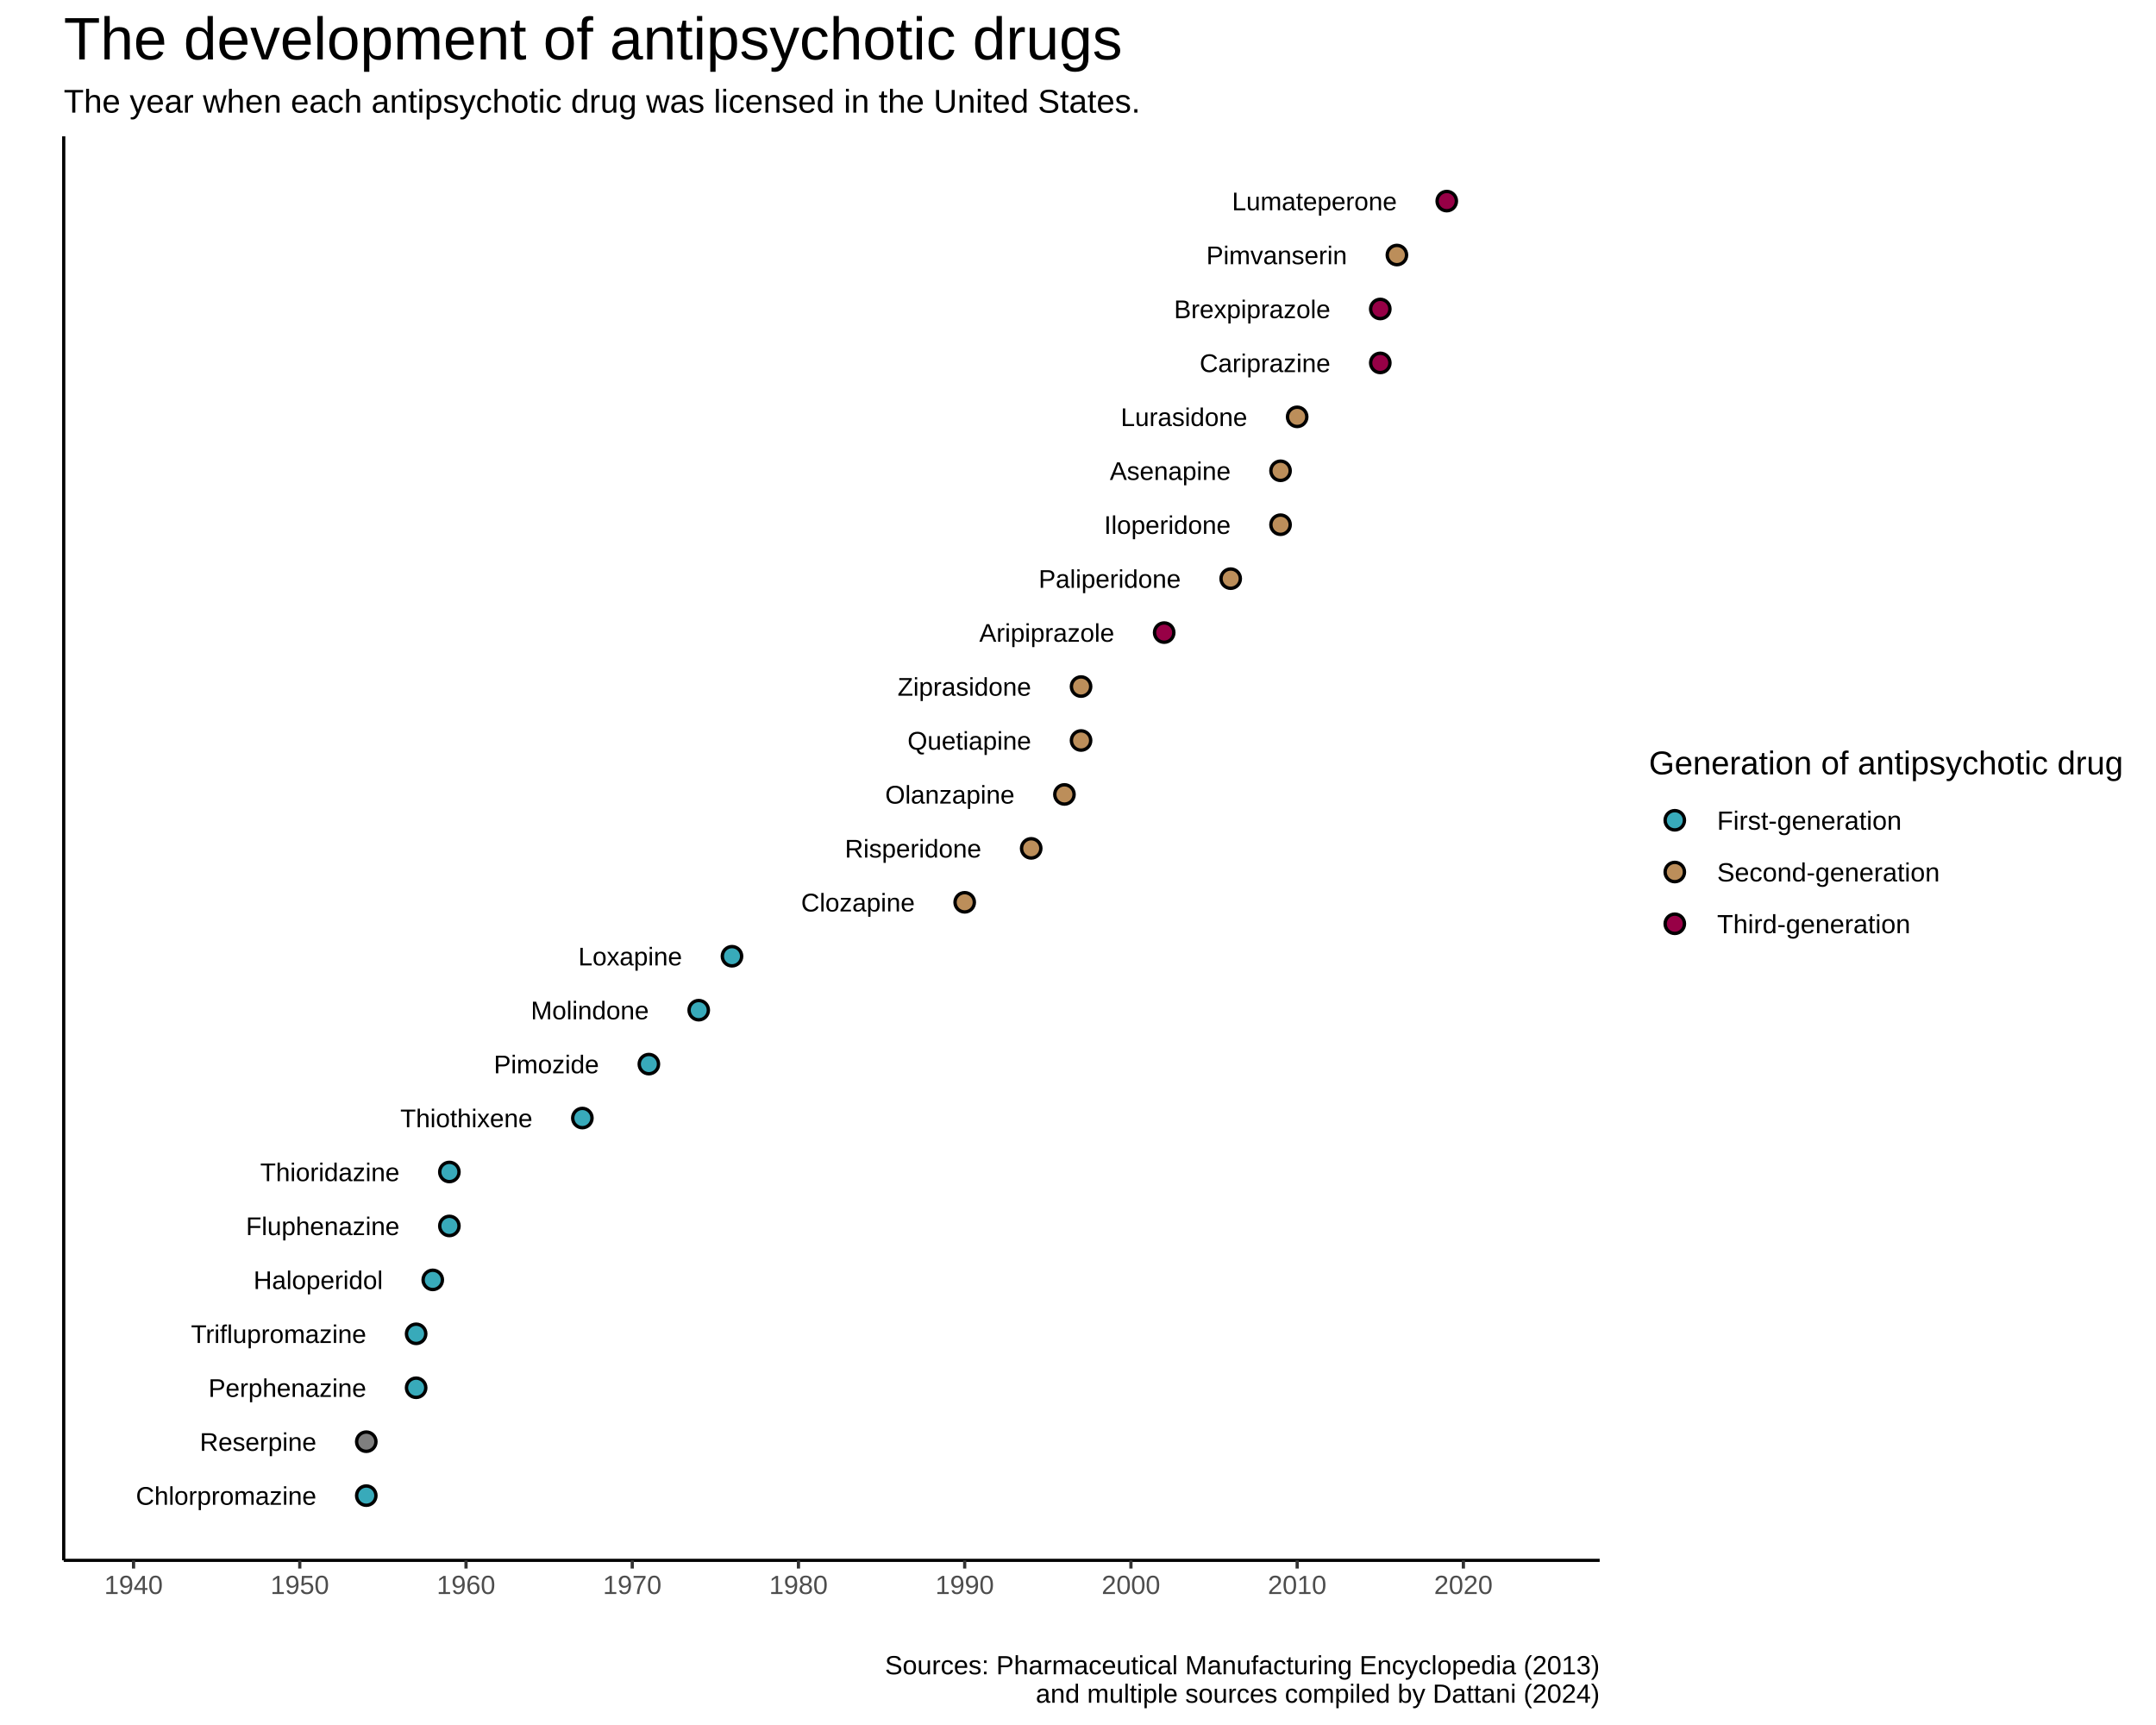
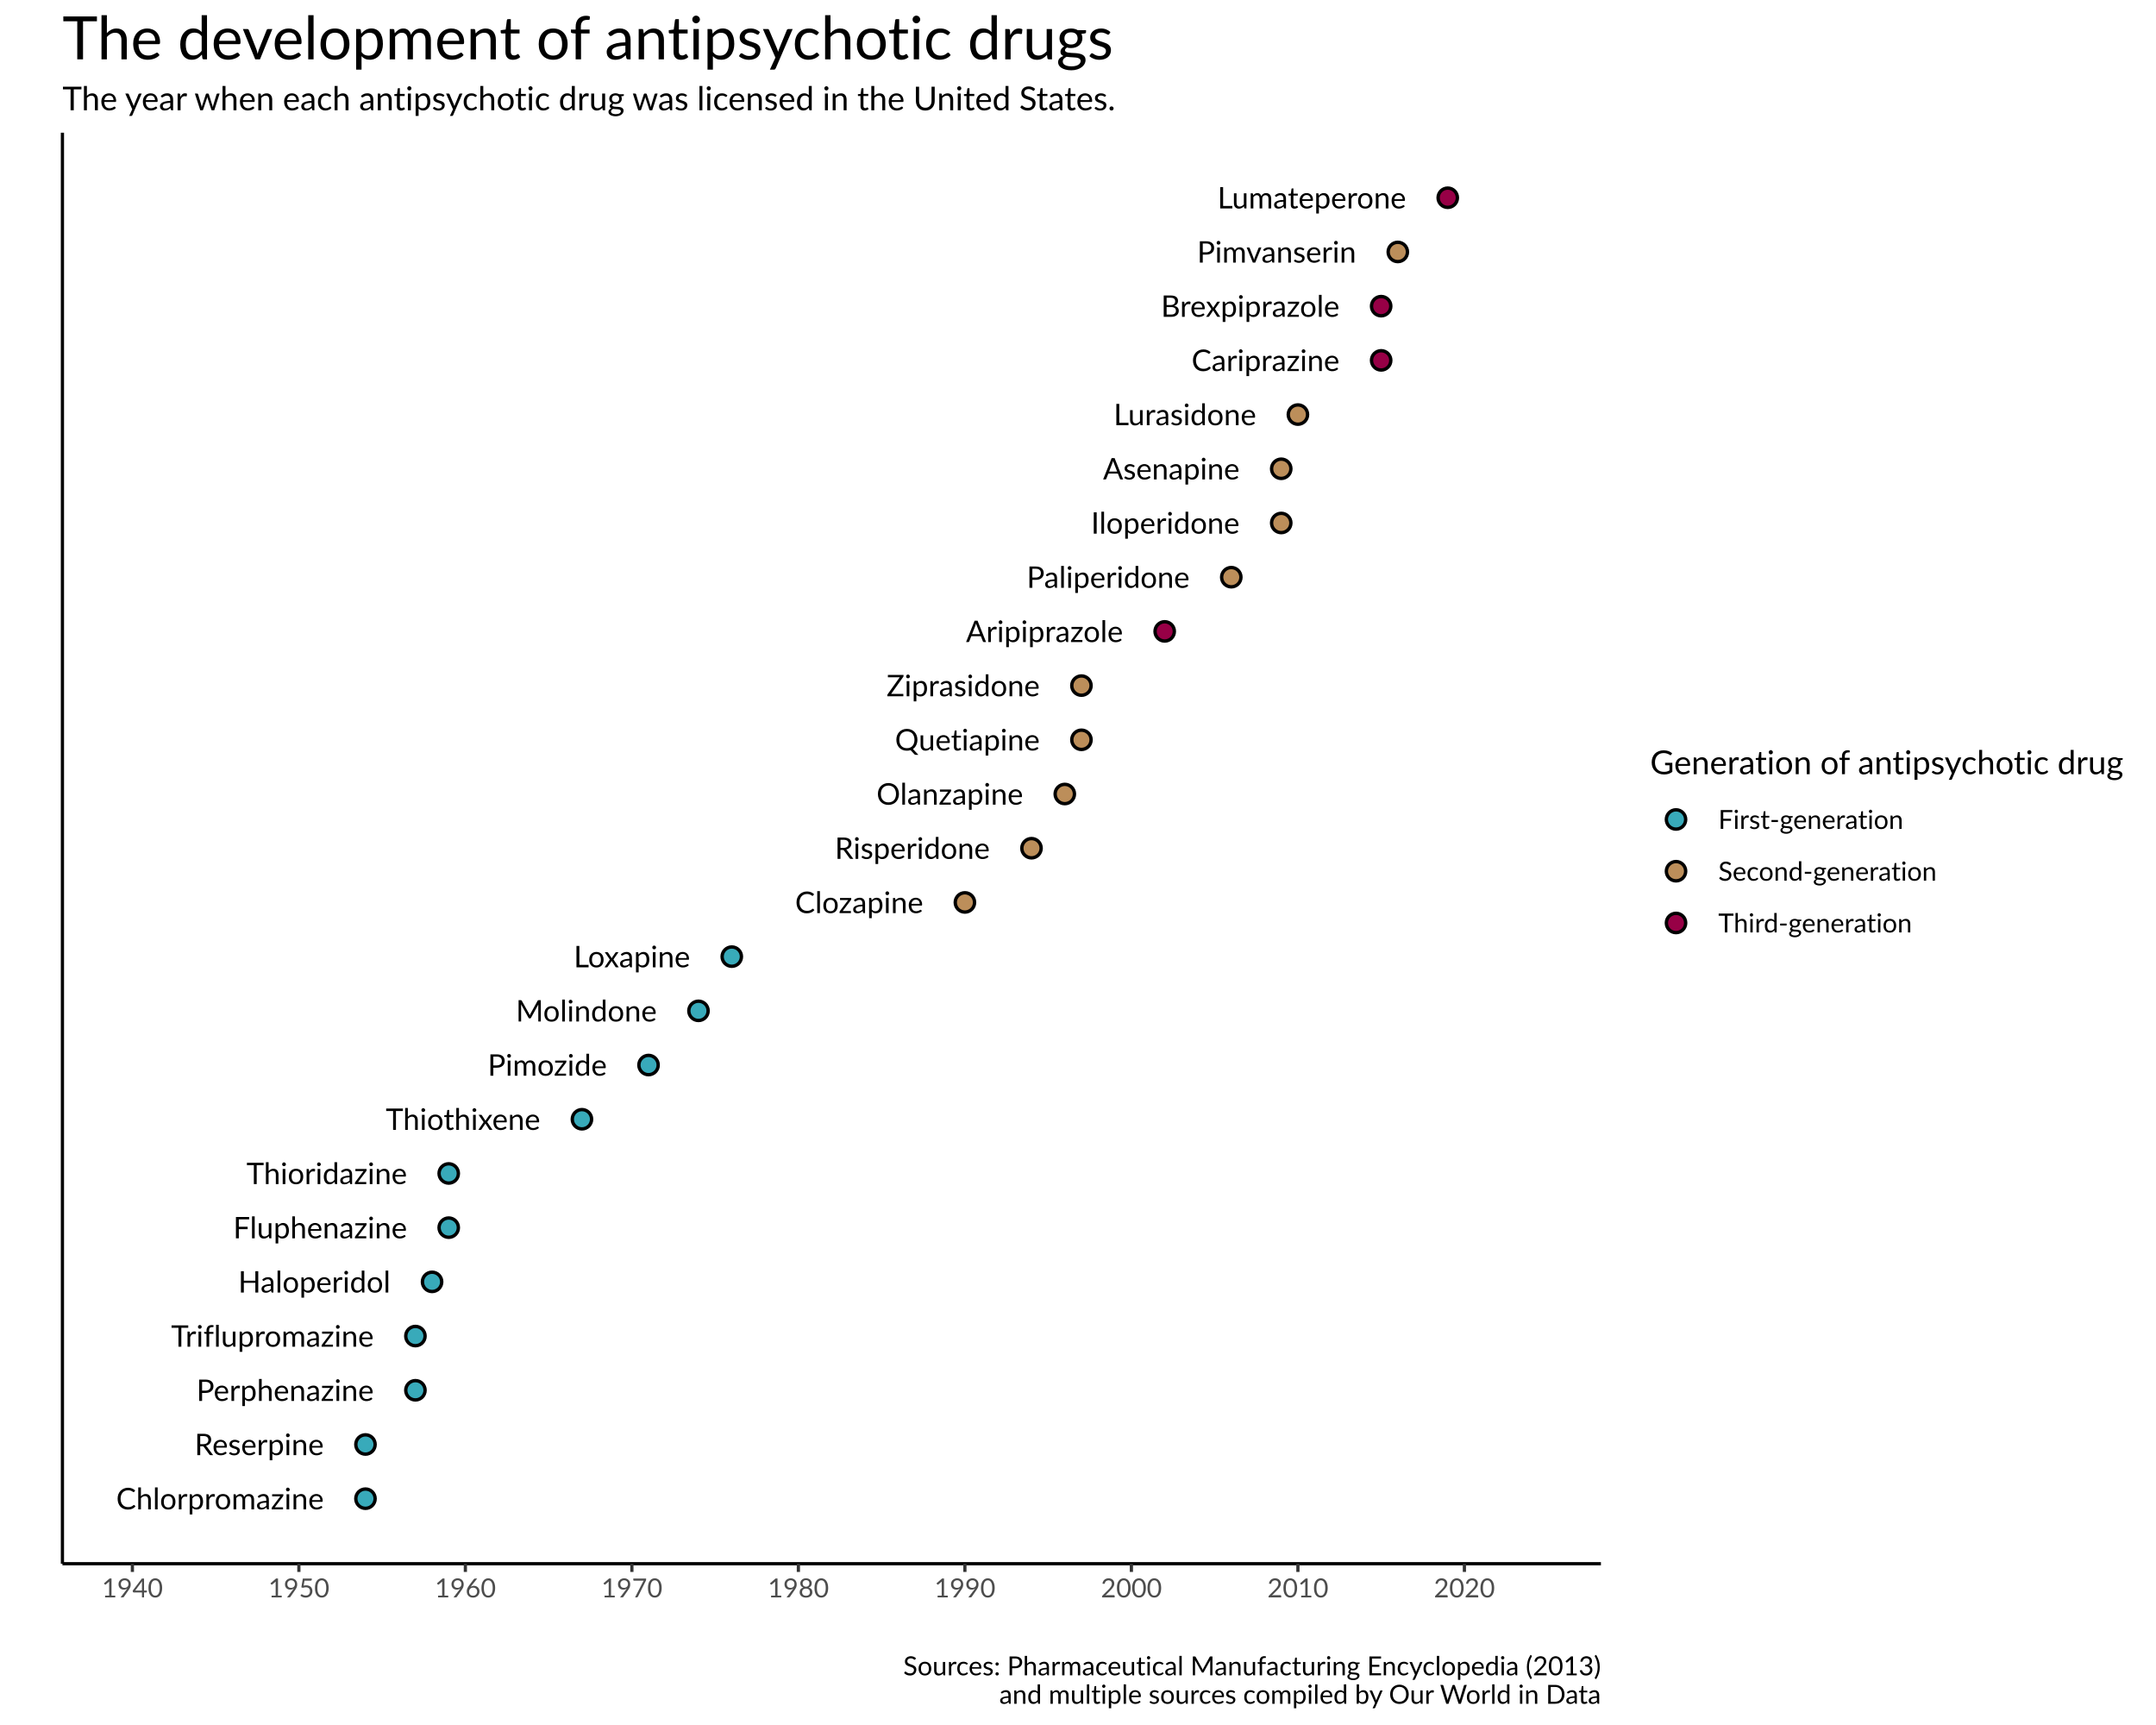
<svg xmlns="http://www.w3.org/2000/svg" class="svglite" width="720.00pt" height="576.00pt" viewBox="0 0 720.00 576.00">
  <defs>
    <style type="text/css">
    .svglite line, .svglite polyline, .svglite polygon, .svglite path, .svglite rect, .svglite circle {
      fill: none;
      stroke: #000000;
      stroke-linecap: round;
      stroke-linejoin: round;
      stroke-miterlimit: 10.00;
    }
    .svglite text {
      white-space: pre;
    }
  </style>
  </defs>
  <rect width="100%" height="100%" style="stroke: none; fill: #FFFFFF;" />
  <defs>
    <clipPath id="cpMC4wMHw3MjAuMDB8MC4wMHw1NzYuMDA=">
      <rect x="0.00" y="0.00" width="720.00" height="576.00" />
    </clipPath>
  </defs>
  <g clip-path="url(#cpMC4wMHw3MjAuMDB8MC4wMHw1NzYuMDA=)">
    <rect x="0.00" y="0.00" width="720.00" height="576.00" style="stroke-width: 1.07; stroke: #FFFFFF; fill: #FFFFFF;" />
  </g>
  <defs>
-     <clipPath id="cpMjEuMjh8NTM0LjIyfDQ1LjUzfDUyMS4wMg==">
-       <rect x="21.28" y="45.53" width="512.94" height="475.49" />
+     <clipPath id="cpMjAuODV8NTM0LjYzfDQ0LjMxfDUyMi4xNQ==">
+       <rect x="20.85" y="44.31" width="513.78" height="477.84" />
    </clipPath>
  </defs>
-   <g clip-path="url(#cpMjEuMjh8NTM0LjIyfDQ1LjUzfDUyMS4wMg==)">
-     <rect x="21.28" y="45.53" width="512.94" height="475.49" style="stroke-width: 1.07; stroke: none; fill: #FFFFFF;" />
-     <circle cx="122.32" cy="499.41" r="3.23" style="stroke-width: 1.13; fill: #38AABA;" />
-     <circle cx="122.32" cy="481.40" r="3.23" style="stroke-width: 1.13; fill: #7F7F7F;" />
-     <circle cx="138.97" cy="463.39" r="3.23" style="stroke-width: 1.13; fill: #38AABA;" />
-     <circle cx="138.97" cy="445.38" r="3.23" style="stroke-width: 1.13; fill: #38AABA;" />
-     <circle cx="144.52" cy="427.37" r="3.23" style="stroke-width: 1.13; fill: #38AABA;" />
-     <circle cx="150.07" cy="409.36" r="3.23" style="stroke-width: 1.13; fill: #38AABA;" />
-     <circle cx="150.07" cy="391.34" r="3.23" style="stroke-width: 1.13; fill: #38AABA;" />
-     <circle cx="194.48" cy="373.33" r="3.23" style="stroke-width: 1.13; fill: #38AABA;" />
-     <circle cx="216.69" cy="355.32" r="3.23" style="stroke-width: 1.13; fill: #38AABA;" />
-     <circle cx="233.34" cy="337.31" r="3.23" style="stroke-width: 1.13; fill: #38AABA;" />
-     <circle cx="244.45" cy="319.30" r="3.23" style="stroke-width: 1.13; fill: #38AABA;" />
-     <circle cx="322.16" cy="301.29" r="3.23" style="stroke-width: 1.13; fill: #BC8E5A;" />
-     <circle cx="344.37" cy="283.28" r="3.23" style="stroke-width: 1.13; fill: #BC8E5A;" />
-     <circle cx="355.47" cy="265.27" r="3.23" style="stroke-width: 1.13; fill: #BC8E5A;" />
-     <circle cx="361.02" cy="247.26" r="3.23" style="stroke-width: 1.13; fill: #BC8E5A;" />
-     <circle cx="361.02" cy="229.25" r="3.23" style="stroke-width: 1.13; fill: #BC8E5A;" />
-     <circle cx="388.78" cy="211.23" r="3.23" style="stroke-width: 1.13; fill: #970046;" />
-     <circle cx="410.99" cy="193.22" r="3.23" style="stroke-width: 1.13; fill: #BC8E5A;" />
-     <circle cx="427.64" cy="175.21" r="3.23" style="stroke-width: 1.13; fill: #BC8E5A;" />
-     <circle cx="427.64" cy="157.20" r="3.23" style="stroke-width: 1.13; fill: #BC8E5A;" />
-     <circle cx="433.19" cy="139.19" r="3.23" style="stroke-width: 1.13; fill: #BC8E5A;" />
-     <circle cx="460.95" cy="121.18" r="3.23" style="stroke-width: 1.13; fill: #970046;" />
-     <circle cx="460.95" cy="103.17" r="3.23" style="stroke-width: 1.13; fill: #970046;" />
-     <circle cx="466.50" cy="85.16" r="3.23" style="stroke-width: 1.13; fill: #BC8E5A;" />
-     <circle cx="483.15" cy="67.15" r="3.23" style="stroke-width: 1.13; fill: #970046;" />
-     <text x="105.66" y="502.47" text-anchor="end" style="font-size: 8.54px; font-family: &quot;Arial&quot;;" textLength="60.22px" lengthAdjust="spacingAndGlyphs">Chlorpromazine</text>
-     <text x="105.66" y="484.46" text-anchor="end" style="font-size: 8.54px; font-family: &quot;Arial&quot;;" textLength="38.89px" lengthAdjust="spacingAndGlyphs">Reserpine</text>
-     <text x="122.32" y="466.45" text-anchor="end" style="font-size: 8.54px; font-family: &quot;Arial&quot;;" textLength="52.65px" lengthAdjust="spacingAndGlyphs">Perphenazine</text>
-     <text x="122.32" y="448.44" text-anchor="end" style="font-size: 8.54px; font-family: &quot;Arial&quot;;" textLength="58.79px" lengthAdjust="spacingAndGlyphs">Triflupromazine</text>
-     <text x="127.87" y="430.43" text-anchor="end" style="font-size: 8.54px; font-family: &quot;Arial&quot;;" textLength="43.16px" lengthAdjust="spacingAndGlyphs">Haloperidol</text>
-     <text x="133.42" y="412.42" text-anchor="end" style="font-size: 8.54px; font-family: &quot;Arial&quot;;" textLength="51.22px" lengthAdjust="spacingAndGlyphs">Fluphenazine</text>
-     <text x="133.42" y="394.40" text-anchor="end" style="font-size: 8.54px; font-family: &quot;Arial&quot;;" textLength="46.47px" lengthAdjust="spacingAndGlyphs">Thioridazine</text>
-     <text x="177.83" y="376.39" text-anchor="end" style="font-size: 8.54px; font-family: &quot;Arial&quot;;" textLength="44.10px" lengthAdjust="spacingAndGlyphs">Thiothixene</text>
-     <text x="200.04" y="358.38" text-anchor="end" style="font-size: 8.54px; font-family: &quot;Arial&quot;;" textLength="35.08px" lengthAdjust="spacingAndGlyphs">Pimozide</text>
-     <text x="216.69" y="340.37" text-anchor="end" style="font-size: 8.54px; font-family: &quot;Arial&quot;;" textLength="39.36px" lengthAdjust="spacingAndGlyphs">Molindone</text>
-     <text x="227.79" y="322.36" text-anchor="end" style="font-size: 8.54px; font-family: &quot;Arial&quot;;" textLength="34.62px" lengthAdjust="spacingAndGlyphs">Loxapine</text>
-     <text x="305.51" y="304.35" text-anchor="end" style="font-size: 8.54px; font-family: &quot;Arial&quot;;" textLength="37.94px" lengthAdjust="spacingAndGlyphs">Clozapine</text>
-     <text x="327.72" y="286.34" text-anchor="end" style="font-size: 8.54px; font-family: &quot;Arial&quot;;" textLength="45.53px" lengthAdjust="spacingAndGlyphs">Risperidone</text>
-     <text x="338.82" y="268.33" text-anchor="end" style="font-size: 8.54px; font-family: &quot;Arial&quot;;" textLength="43.16px" lengthAdjust="spacingAndGlyphs">Olanzapine</text>
-     <text x="344.37" y="250.32" text-anchor="end" style="font-size: 8.54px; font-family: &quot;Arial&quot;;" textLength="41.26px" lengthAdjust="spacingAndGlyphs">Quetiapine</text>
-     <text x="344.37" y="232.31" text-anchor="end" style="font-size: 8.54px; font-family: &quot;Arial&quot;;" textLength="44.58px" lengthAdjust="spacingAndGlyphs">Ziprasidone</text>
-     <text x="372.13" y="214.29" text-anchor="end" style="font-size: 8.54px; font-family: &quot;Arial&quot;;" textLength="45.04px" lengthAdjust="spacingAndGlyphs">Aripiprazole</text>
-     <text x="394.33" y="196.28" text-anchor="end" style="font-size: 8.54px; font-family: &quot;Arial&quot;;" textLength="47.43px" lengthAdjust="spacingAndGlyphs">Paliperidone</text>
-     <text x="410.99" y="178.27" text-anchor="end" style="font-size: 8.54px; font-family: &quot;Arial&quot;;" textLength="42.21px" lengthAdjust="spacingAndGlyphs">Iloperidone</text>
-     <text x="410.99" y="160.26" text-anchor="end" style="font-size: 8.54px; font-family: &quot;Arial&quot;;" textLength="40.31px" lengthAdjust="spacingAndGlyphs">Asenapine</text>
-     <text x="416.54" y="142.25" text-anchor="end" style="font-size: 8.54px; font-family: &quot;Arial&quot;;" textLength="42.21px" lengthAdjust="spacingAndGlyphs">Lurasidone</text>
-     <text x="444.29" y="124.24" text-anchor="end" style="font-size: 8.54px; font-family: &quot;Arial&quot;;" textLength="43.62px" lengthAdjust="spacingAndGlyphs">Cariprazine</text>
-     <text x="444.29" y="106.23" text-anchor="end" style="font-size: 8.54px; font-family: &quot;Arial&quot;;" textLength="52.16px" lengthAdjust="spacingAndGlyphs">Brexpiprazole</text>
-     <text x="449.84" y="88.22" text-anchor="end" style="font-size: 8.54px; font-family: &quot;Arial&quot;;" textLength="46.93px" lengthAdjust="spacingAndGlyphs">Pimvanserin</text>
-     <text x="466.50" y="70.21" text-anchor="end" style="font-size: 8.54px; font-family: &quot;Arial&quot;;" textLength="55.02px" lengthAdjust="spacingAndGlyphs">Lumateperone</text>
+   <g clip-path="url(#cpMjAuODV8NTM0LjYzfDQ0LjMxfDUyMi4xNQ==)">
+     <rect x="20.85" y="44.31" width="513.78" height="477.84" style="stroke-width: 1.07; stroke: none; fill: #FFFFFF;" />
+     <circle cx="122.05" cy="500.43" r="3.23" style="stroke-width: 1.13; fill: #38AABA;" />
+     <circle cx="122.05" cy="482.33" r="3.23" style="stroke-width: 1.13; fill: #38AABA;" />
+     <circle cx="138.73" cy="464.23" r="3.23" style="stroke-width: 1.13; fill: #38AABA;" />
+     <circle cx="138.73" cy="446.13" r="3.23" style="stroke-width: 1.13; fill: #38AABA;" />
+     <circle cx="144.29" cy="428.03" r="3.23" style="stroke-width: 1.13; fill: #38AABA;" />
+     <circle cx="149.85" cy="409.93" r="3.23" style="stroke-width: 1.13; fill: #38AABA;" />
+     <circle cx="149.85" cy="391.83" r="3.23" style="stroke-width: 1.13; fill: #38AABA;" />
+     <circle cx="194.34" cy="373.73" r="3.23" style="stroke-width: 1.13; fill: #38AABA;" />
+     <circle cx="216.58" cy="355.63" r="3.23" style="stroke-width: 1.13; fill: #38AABA;" />
+     <circle cx="233.26" cy="337.53" r="3.23" style="stroke-width: 1.13; fill: #38AABA;" />
+     <circle cx="244.38" cy="319.43" r="3.23" style="stroke-width: 1.13; fill: #38AABA;" />
+     <circle cx="322.23" cy="301.33" r="3.23" style="stroke-width: 1.13; fill: #BC8E5A;" />
+     <circle cx="344.47" cy="283.23" r="3.23" style="stroke-width: 1.13; fill: #BC8E5A;" />
+     <circle cx="355.59" cy="265.13" r="3.23" style="stroke-width: 1.13; fill: #BC8E5A;" />
+     <circle cx="361.15" cy="247.03" r="3.23" style="stroke-width: 1.13; fill: #BC8E5A;" />
+     <circle cx="361.15" cy="228.93" r="3.23" style="stroke-width: 1.13; fill: #BC8E5A;" />
+     <circle cx="388.95" cy="210.83" r="3.23" style="stroke-width: 1.13; fill: #970046;" />
+     <circle cx="411.19" cy="192.73" r="3.23" style="stroke-width: 1.13; fill: #BC8E5A;" />
+     <circle cx="427.87" cy="174.63" r="3.23" style="stroke-width: 1.13; fill: #BC8E5A;" />
+     <circle cx="427.87" cy="156.53" r="3.23" style="stroke-width: 1.13; fill: #BC8E5A;" />
+     <circle cx="433.44" cy="138.43" r="3.23" style="stroke-width: 1.13; fill: #BC8E5A;" />
+     <circle cx="461.24" cy="120.33" r="3.23" style="stroke-width: 1.13; fill: #970046;" />
+     <circle cx="461.24" cy="102.23" r="3.23" style="stroke-width: 1.13; fill: #970046;" />
+     <circle cx="466.80" cy="84.13" r="3.23" style="stroke-width: 1.13; fill: #BC8E5A;" />
+     <circle cx="483.48" cy="66.03" r="3.23" style="stroke-width: 1.13; fill: #970046;" />
+     <text x="108.15" y="503.99" text-anchor="end" style="font-size: 9.96px; font-family: &quot;Lato&quot;;" textLength="70.57px" lengthAdjust="spacingAndGlyphs">Chlorpromazine</text>
+     <text x="108.15" y="485.89" text-anchor="end" style="font-size: 9.96px; font-family: &quot;Lato&quot;;" textLength="43.95px" lengthAdjust="spacingAndGlyphs">Reserpine</text>
+     <text x="124.83" y="467.79" text-anchor="end" style="font-size: 9.96px; font-family: &quot;Lato&quot;;" textLength="60.00px" lengthAdjust="spacingAndGlyphs">Perphenazine</text>
+     <text x="124.83" y="449.69" text-anchor="end" style="font-size: 9.96px; font-family: &quot;Lato&quot;;" textLength="70.00px" lengthAdjust="spacingAndGlyphs">Triflupromazine</text>
+     <text x="130.39" y="431.59" text-anchor="end" style="font-size: 9.96px; font-family: &quot;Lato&quot;;" textLength="51.56px" lengthAdjust="spacingAndGlyphs">Haloperidol</text>
+     <text x="135.95" y="413.49" text-anchor="end" style="font-size: 9.96px; font-family: &quot;Lato&quot;;" textLength="58.41px" lengthAdjust="spacingAndGlyphs">Fluphenazine</text>
+     <text x="135.95" y="395.39" text-anchor="end" style="font-size: 9.96px; font-family: &quot;Lato&quot;;" textLength="54.53px" lengthAdjust="spacingAndGlyphs">Thioridazine</text>
+     <text x="180.44" y="377.29" text-anchor="end" style="font-size: 9.96px; font-family: &quot;Lato&quot;;" textLength="52.24px" lengthAdjust="spacingAndGlyphs">Thiothixene</text>
+     <text x="202.68" y="359.19" text-anchor="end" style="font-size: 9.96px; font-family: &quot;Lato&quot;;" textLength="40.25px" lengthAdjust="spacingAndGlyphs">Pimozide</text>
+     <text x="219.36" y="341.09" text-anchor="end" style="font-size: 9.96px; font-family: &quot;Lato&quot;;" textLength="47.15px" lengthAdjust="spacingAndGlyphs">Molindone</text>
+     <text x="230.48" y="322.99" text-anchor="end" style="font-size: 9.96px; font-family: &quot;Lato&quot;;" textLength="39.49px" lengthAdjust="spacingAndGlyphs">Loxapine</text>
+     <text x="308.33" y="304.89" text-anchor="end" style="font-size: 9.96px; font-family: &quot;Lato&quot;;" textLength="43.32px" lengthAdjust="spacingAndGlyphs">Clozapine</text>
+     <text x="330.57" y="286.79" text-anchor="end" style="font-size: 9.96px; font-family: &quot;Lato&quot;;" textLength="52.38px" lengthAdjust="spacingAndGlyphs">Risperidone</text>
+     <text x="341.69" y="268.69" text-anchor="end" style="font-size: 9.96px; font-family: &quot;Lato&quot;;" textLength="49.49px" lengthAdjust="spacingAndGlyphs">Olanzapine</text>
+     <text x="347.25" y="250.59" text-anchor="end" style="font-size: 9.96px; font-family: &quot;Lato&quot;;" textLength="48.77px" lengthAdjust="spacingAndGlyphs">Quetiapine</text>
+     <text x="347.25" y="232.49" text-anchor="end" style="font-size: 9.96px; font-family: &quot;Lato&quot;;" textLength="52.01px" lengthAdjust="spacingAndGlyphs">Ziprasidone</text>
+     <text x="375.05" y="214.39" text-anchor="end" style="font-size: 9.96px; font-family: &quot;Lato&quot;;" textLength="53.81px" lengthAdjust="spacingAndGlyphs">Aripiprazole</text>
+     <text x="397.29" y="196.29" text-anchor="end" style="font-size: 9.96px; font-family: &quot;Lato&quot;;" textLength="55.32px" lengthAdjust="spacingAndGlyphs">Paliperidone</text>
+     <text x="413.97" y="178.19" text-anchor="end" style="font-size: 9.96px; font-family: &quot;Lato&quot;;" textLength="50.23px" lengthAdjust="spacingAndGlyphs">Iloperidone</text>
+     <text x="413.97" y="160.09" text-anchor="end" style="font-size: 9.96px; font-family: &quot;Lato&quot;;" textLength="45.66px" lengthAdjust="spacingAndGlyphs">Asenapine</text>
+     <text x="419.53" y="141.99" text-anchor="end" style="font-size: 9.96px; font-family: &quot;Lato&quot;;" textLength="48.41px" lengthAdjust="spacingAndGlyphs">Lurasidone</text>
+     <text x="447.34" y="123.89" text-anchor="end" style="font-size: 9.96px; font-family: &quot;Lato&quot;;" textLength="50.86px" lengthAdjust="spacingAndGlyphs">Cariprazine</text>
+     <text x="447.34" y="105.79" text-anchor="end" style="font-size: 9.96px; font-family: &quot;Lato&quot;;" textLength="61.16px" lengthAdjust="spacingAndGlyphs">Brexpiprazole</text>
+     <text x="452.90" y="87.69" text-anchor="end" style="font-size: 9.96px; font-family: &quot;Lato&quot;;" textLength="54.09px" lengthAdjust="spacingAndGlyphs">Pimvanserin</text>
+     <text x="469.58" y="69.59" text-anchor="end" style="font-size: 9.96px; font-family: &quot;Lato&quot;;" textLength="63.77px" lengthAdjust="spacingAndGlyphs">Lumateperone</text>
  </g>
  <g clip-path="url(#cpMC4wMHw3MjAuMDB8MC4wMHw1NzYuMDA=)">
-     <polyline points="21.28,521.02 21.28,45.53 " style="stroke-width: 1.07; stroke-linecap: butt;" />
-     <polyline points="21.28,521.02 534.22,521.02 " style="stroke-width: 1.07; stroke-linecap: butt;" />
-     <polyline points="44.60,523.76 44.60,521.02 " style="stroke-width: 1.07; stroke: #333333; stroke-linecap: butt;" />
-     <polyline points="100.11,523.76 100.11,521.02 " style="stroke-width: 1.07; stroke: #333333; stroke-linecap: butt;" />
-     <polyline points="155.63,523.76 155.63,521.02 " style="stroke-width: 1.07; stroke: #333333; stroke-linecap: butt;" />
-     <polyline points="211.14,523.76 211.14,521.02 " style="stroke-width: 1.07; stroke: #333333; stroke-linecap: butt;" />
-     <polyline points="266.65,523.76 266.65,521.02 " style="stroke-width: 1.07; stroke: #333333; stroke-linecap: butt;" />
-     <polyline points="322.16,523.76 322.16,521.02 " style="stroke-width: 1.07; stroke: #333333; stroke-linecap: butt;" />
-     <polyline points="377.68,523.76 377.68,521.02 " style="stroke-width: 1.07; stroke: #333333; stroke-linecap: butt;" />
-     <polyline points="433.19,523.76 433.19,521.02 " style="stroke-width: 1.07; stroke: #333333; stroke-linecap: butt;" />
-     <polyline points="488.70,523.76 488.70,521.02 " style="stroke-width: 1.07; stroke: #333333; stroke-linecap: butt;" />
-     <text x="44.60" y="532.26" text-anchor="middle" style="font-size: 8.80px;fill: #4D4D4D; font-family: &quot;Arial&quot;;" textLength="19.58px" lengthAdjust="spacingAndGlyphs">1940</text>
-     <text x="100.11" y="532.26" text-anchor="middle" style="font-size: 8.80px;fill: #4D4D4D; font-family: &quot;Arial&quot;;" textLength="19.58px" lengthAdjust="spacingAndGlyphs">1950</text>
-     <text x="155.63" y="532.26" text-anchor="middle" style="font-size: 8.80px;fill: #4D4D4D; font-family: &quot;Arial&quot;;" textLength="19.58px" lengthAdjust="spacingAndGlyphs">1960</text>
-     <text x="211.14" y="532.26" text-anchor="middle" style="font-size: 8.80px;fill: #4D4D4D; font-family: &quot;Arial&quot;;" textLength="19.58px" lengthAdjust="spacingAndGlyphs">1970</text>
-     <text x="266.65" y="532.26" text-anchor="middle" style="font-size: 8.80px;fill: #4D4D4D; font-family: &quot;Arial&quot;;" textLength="19.58px" lengthAdjust="spacingAndGlyphs">1980</text>
-     <text x="322.16" y="532.26" text-anchor="middle" style="font-size: 8.80px;fill: #4D4D4D; font-family: &quot;Arial&quot;;" textLength="19.58px" lengthAdjust="spacingAndGlyphs">1990</text>
-     <text x="377.68" y="532.26" text-anchor="middle" style="font-size: 8.80px;fill: #4D4D4D; font-family: &quot;Arial&quot;;" textLength="19.58px" lengthAdjust="spacingAndGlyphs">2000</text>
-     <text x="433.19" y="532.26" text-anchor="middle" style="font-size: 8.80px;fill: #4D4D4D; font-family: &quot;Arial&quot;;" textLength="19.58px" lengthAdjust="spacingAndGlyphs">2010</text>
-     <text x="488.70" y="532.26" text-anchor="middle" style="font-size: 8.80px;fill: #4D4D4D; font-family: &quot;Arial&quot;;" textLength="19.58px" lengthAdjust="spacingAndGlyphs">2020</text>
-     <rect x="545.18" y="243.98" width="169.34" height="78.60" style="stroke-width: 1.07; stroke: none; fill: #FFFFFF;" />
-     <text x="550.66" y="258.56" style="font-size: 11.00px; font-family: &quot;Arial&quot;;" textLength="158.38px" lengthAdjust="spacingAndGlyphs">Generation of antipsychotic drug</text>
-     <circle cx="559.30" cy="273.90" r="3.23" style="stroke-width: 1.13; fill: #38AABA;" />
-     <circle cx="559.30" cy="291.18" r="3.23" style="stroke-width: 1.13; fill: #BC8E5A;" />
-     <circle cx="559.30" cy="308.46" r="3.23" style="stroke-width: 1.13; fill: #970046;" />
-     <text x="573.42" y="277.05" style="font-size: 8.80px; font-family: &quot;Arial&quot;;" textLength="61.62px" lengthAdjust="spacingAndGlyphs">First-generation</text>
-     <text x="573.42" y="294.33" style="font-size: 8.80px; font-family: &quot;Arial&quot;;" textLength="74.38px" lengthAdjust="spacingAndGlyphs">Second-generation</text>
-     <text x="573.42" y="311.61" style="font-size: 8.80px; font-family: &quot;Arial&quot;;" textLength="64.57px" lengthAdjust="spacingAndGlyphs">Third-generation</text>
-     <text x="21.28" y="37.62" style="font-size: 11.00px; font-family: &quot;Arial&quot;;" textLength="359.53px" lengthAdjust="spacingAndGlyphs">The year when each antipsychotic drug was licensed in the United States.</text>
-     <text x="21.28" y="19.83" style="font-size: 20.00px; font-family: &quot;Arial&quot;;" textLength="353.57px" lengthAdjust="spacingAndGlyphs">The development of antipsychotic drugs</text>
-     <text x="534.22" y="559.07" text-anchor="end" style="font-size: 8.80px; font-family: &quot;Arial&quot;;" textLength="238.69px" lengthAdjust="spacingAndGlyphs">Sources: Pharmaceutical Manufacturing Encyclopedia (2013)</text>
-     <text x="534.22" y="568.57" text-anchor="end" style="font-size: 8.80px; font-family: &quot;Arial&quot;;" textLength="188.29px" lengthAdjust="spacingAndGlyphs">and multiple sources compiled by Dattani (2024)</text>
+     <polyline points="20.85,522.15 20.85,44.31 " style="stroke-width: 1.07; stroke-linecap: butt;" />
+     <polyline points="20.85,522.15 534.63,522.15 " style="stroke-width: 1.07; stroke-linecap: butt;" />
+     <polyline points="44.21,524.89 44.21,522.15 " style="stroke-width: 1.07; stroke: #333333; stroke-linecap: butt;" />
+     <polyline points="99.81,524.89 99.81,522.15 " style="stroke-width: 1.07; stroke: #333333; stroke-linecap: butt;" />
+     <polyline points="155.41,524.89 155.41,522.15 " style="stroke-width: 1.07; stroke: #333333; stroke-linecap: butt;" />
+     <polyline points="211.02,524.89 211.02,522.15 " style="stroke-width: 1.07; stroke: #333333; stroke-linecap: butt;" />
+     <polyline points="266.62,524.89 266.62,522.15 " style="stroke-width: 1.07; stroke: #333333; stroke-linecap: butt;" />
+     <polyline points="322.23,524.89 322.23,522.15 " style="stroke-width: 1.07; stroke: #333333; stroke-linecap: butt;" />
+     <polyline points="377.83,524.89 377.83,522.15 " style="stroke-width: 1.07; stroke: #333333; stroke-linecap: butt;" />
+     <polyline points="433.44,524.89 433.44,522.15 " style="stroke-width: 1.07; stroke: #333333; stroke-linecap: butt;" />
+     <polyline points="489.04,524.89 489.04,522.15 " style="stroke-width: 1.07; stroke: #333333; stroke-linecap: butt;" />
+     <text x="44.21" y="533.39" text-anchor="middle" style="font-size: 8.80px;fill: #4D4D4D; font-family: &quot;Lato&quot;;" textLength="20.42px" lengthAdjust="spacingAndGlyphs">1940</text>
+     <text x="99.81" y="533.39" text-anchor="middle" style="font-size: 8.80px;fill: #4D4D4D; font-family: &quot;Lato&quot;;" textLength="20.42px" lengthAdjust="spacingAndGlyphs">1950</text>
+     <text x="155.41" y="533.39" text-anchor="middle" style="font-size: 8.80px;fill: #4D4D4D; font-family: &quot;Lato&quot;;" textLength="20.42px" lengthAdjust="spacingAndGlyphs">1960</text>
+     <text x="211.02" y="533.39" text-anchor="middle" style="font-size: 8.80px;fill: #4D4D4D; font-family: &quot;Lato&quot;;" textLength="20.42px" lengthAdjust="spacingAndGlyphs">1970</text>
+     <text x="266.62" y="533.39" text-anchor="middle" style="font-size: 8.80px;fill: #4D4D4D; font-family: &quot;Lato&quot;;" textLength="20.42px" lengthAdjust="spacingAndGlyphs">1980</text>
+     <text x="322.23" y="533.39" text-anchor="middle" style="font-size: 8.80px;fill: #4D4D4D; font-family: &quot;Lato&quot;;" textLength="20.42px" lengthAdjust="spacingAndGlyphs">1990</text>
+     <text x="377.83" y="533.39" text-anchor="middle" style="font-size: 8.80px;fill: #4D4D4D; font-family: &quot;Lato&quot;;" textLength="20.42px" lengthAdjust="spacingAndGlyphs">2000</text>
+     <text x="433.44" y="533.39" text-anchor="middle" style="font-size: 8.80px;fill: #4D4D4D; font-family: &quot;Lato&quot;;" textLength="20.42px" lengthAdjust="spacingAndGlyphs">2010</text>
+     <text x="489.04" y="533.39" text-anchor="middle" style="font-size: 8.80px;fill: #4D4D4D; font-family: &quot;Lato&quot;;" textLength="20.42px" lengthAdjust="spacingAndGlyphs">2020</text>
+     <rect x="545.59" y="244.14" width="168.93" height="78.17" style="stroke-width: 1.07; stroke: none; fill: #FFFFFF;" />
+     <text x="551.07" y="258.51" style="font-size: 11.00px; font-family: &quot;Lato&quot;;" textLength="157.97px" lengthAdjust="spacingAndGlyphs">Generation of antipsychotic drug</text>
+     <circle cx="559.71" cy="273.63" r="3.23" style="stroke-width: 1.13; fill: #38AABA;" />
+     <circle cx="559.71" cy="290.91" r="3.23" style="stroke-width: 1.13; fill: #BC8E5A;" />
+     <circle cx="559.71" cy="308.19" r="3.23" style="stroke-width: 1.13; fill: #970046;" />
+     <text x="573.83" y="276.79" style="font-size: 8.80px; font-family: &quot;Lato&quot;;" textLength="62.85px" lengthAdjust="spacingAndGlyphs">First-generation</text>
+     <text x="573.83" y="294.07" style="font-size: 8.80px; font-family: &quot;Lato&quot;;" textLength="73.05px" lengthAdjust="spacingAndGlyphs">Second-generation</text>
+     <text x="573.83" y="311.35" style="font-size: 8.80px; font-family: &quot;Lato&quot;;" textLength="65.76px" lengthAdjust="spacingAndGlyphs">Third-generation</text>
+     <text x="20.85" y="36.82" style="font-size: 11.00px; font-family: &quot;Lato&quot;;" textLength="347.59px" lengthAdjust="spacingAndGlyphs">The year when each antipsychotic drug was licensed in the United States.</text>
+     <text x="20.85" y="19.81" style="font-size: 20.00px; font-family: &quot;Lato&quot;;" textLength="348.44px" lengthAdjust="spacingAndGlyphs">The development of antipsychotic drugs</text>
+     <text x="534.63" y="559.41" text-anchor="end" style="font-size: 8.80px; font-family: &quot;Lato&quot;;" textLength="233.37px" lengthAdjust="spacingAndGlyphs">Sources: Pharmaceutical Manufacturing Encyclopedia (2013)</text>
+     <text x="534.63" y="568.91" text-anchor="end" style="font-size: 8.80px; font-family: &quot;Lato&quot;;" textLength="199.69px" lengthAdjust="spacingAndGlyphs">and multiple sources compiled by Our World in Data</text>
  </g>
</svg>
